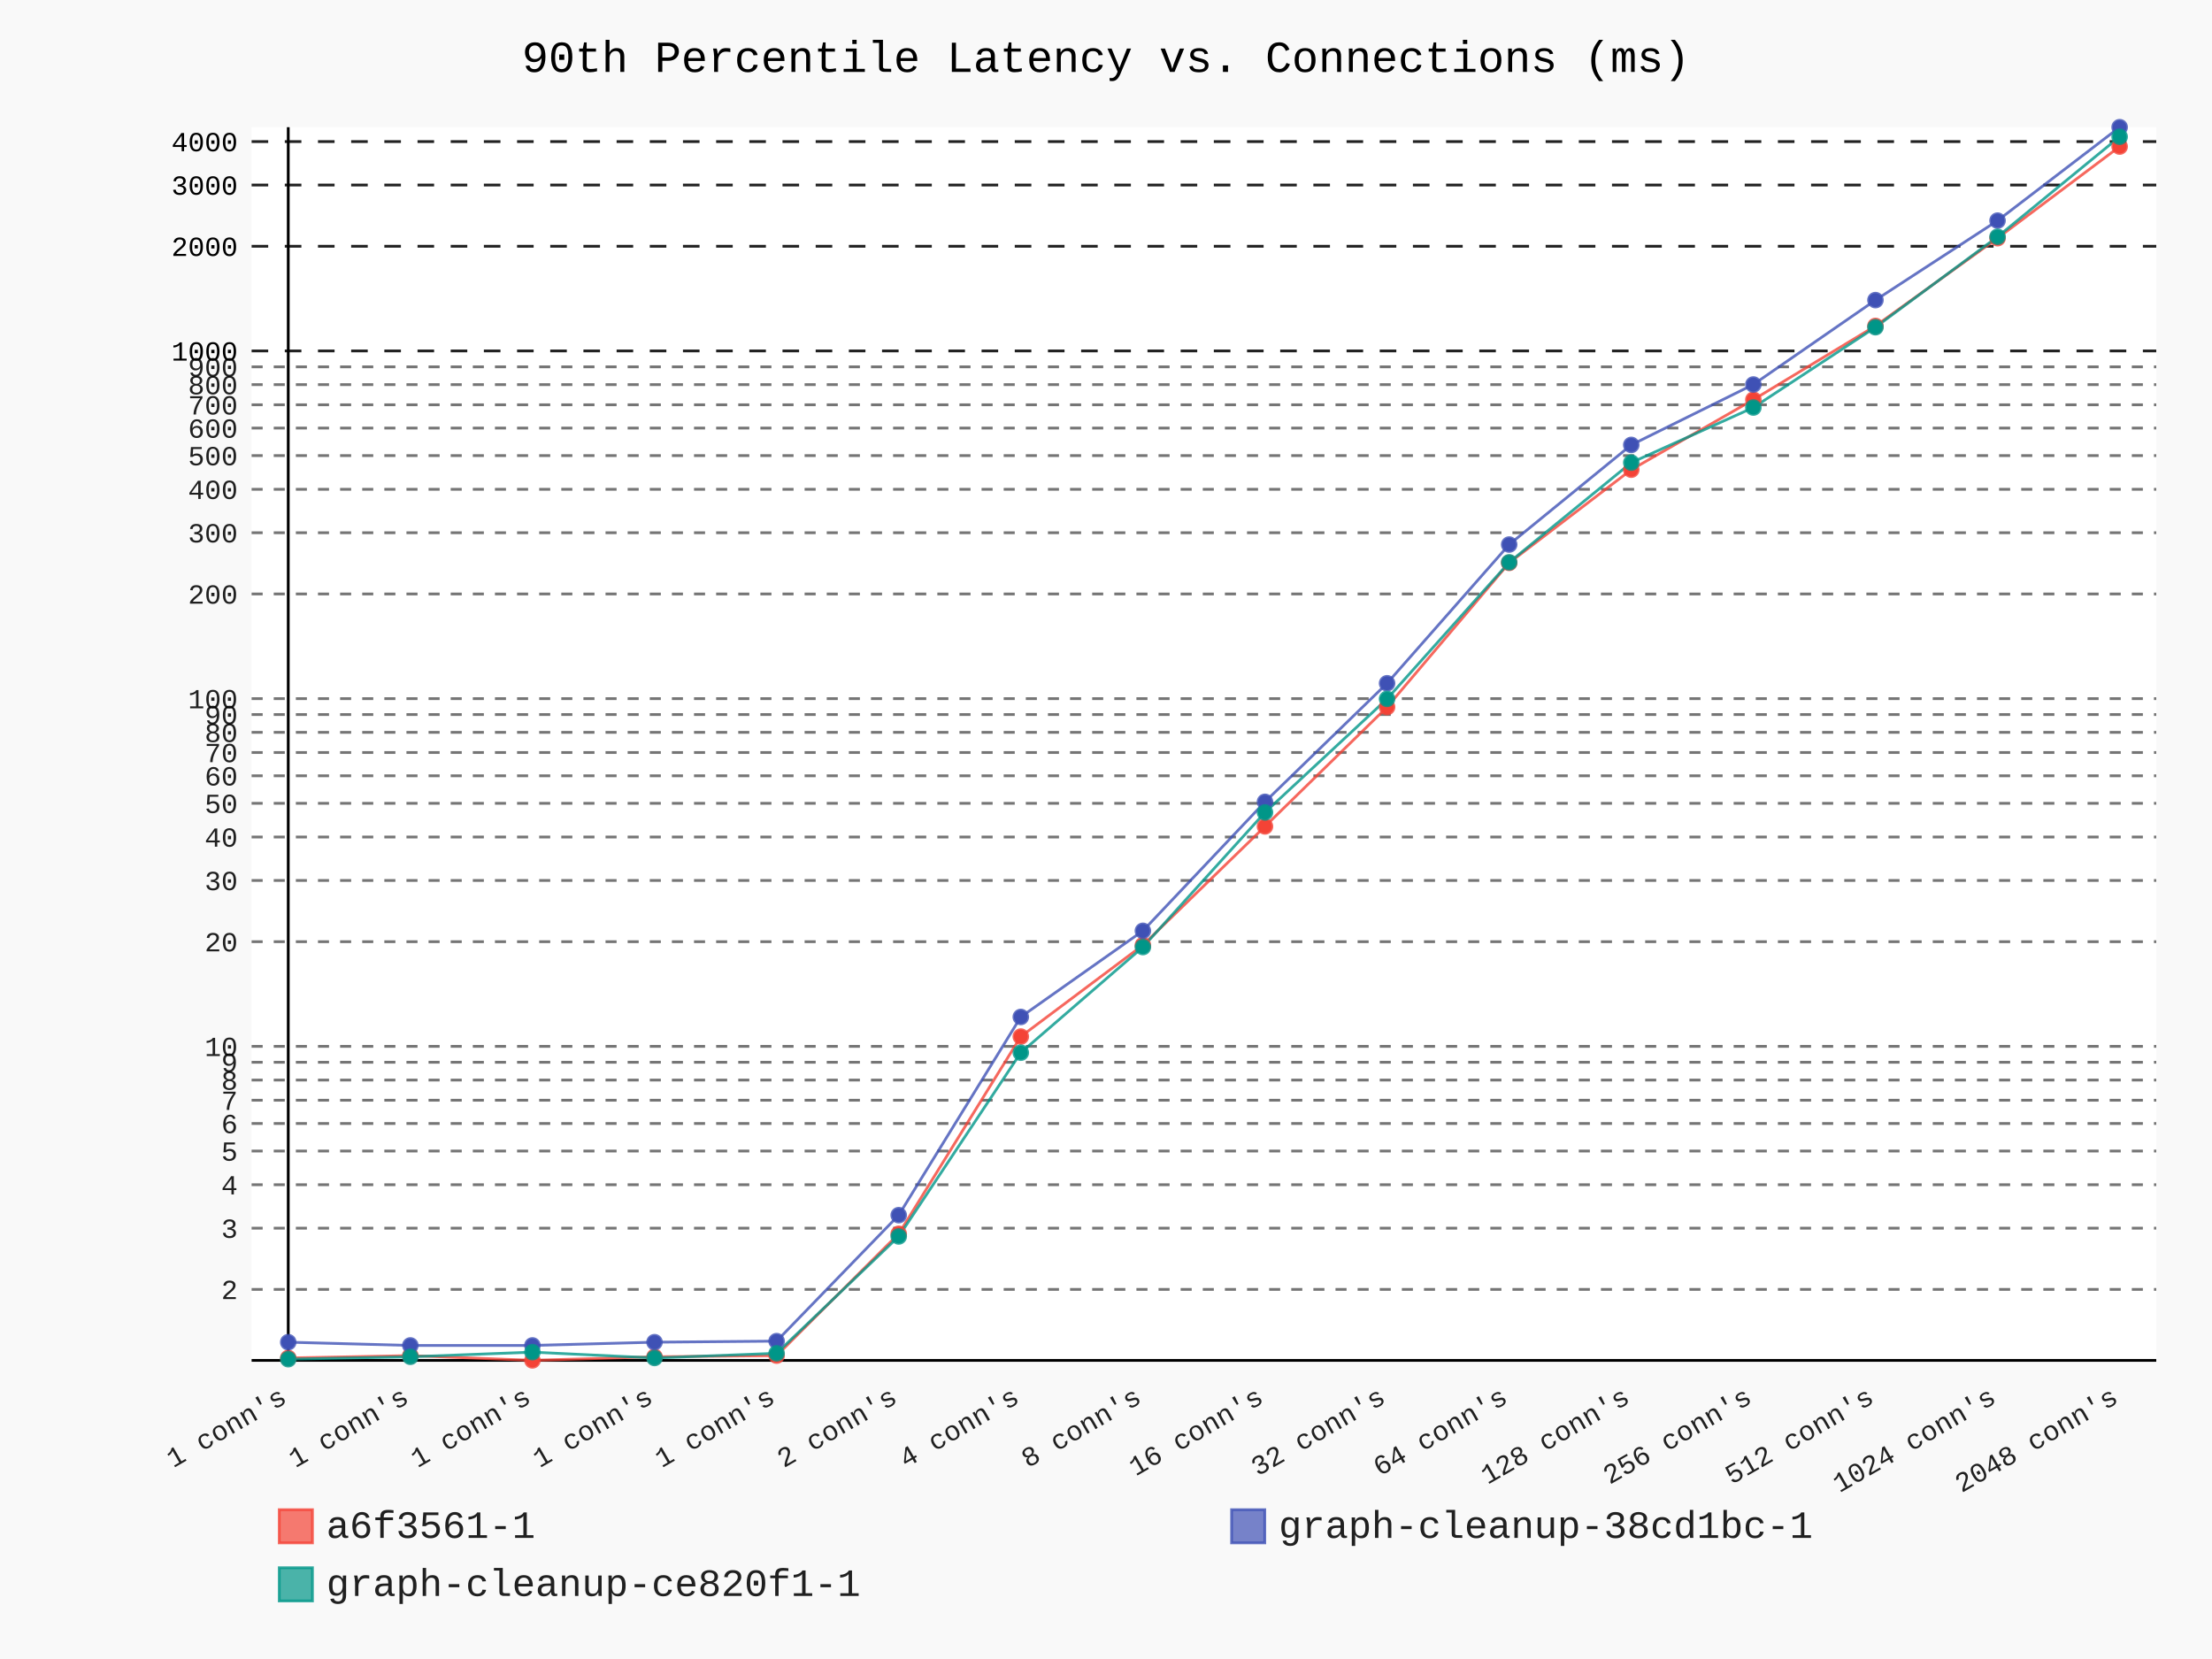
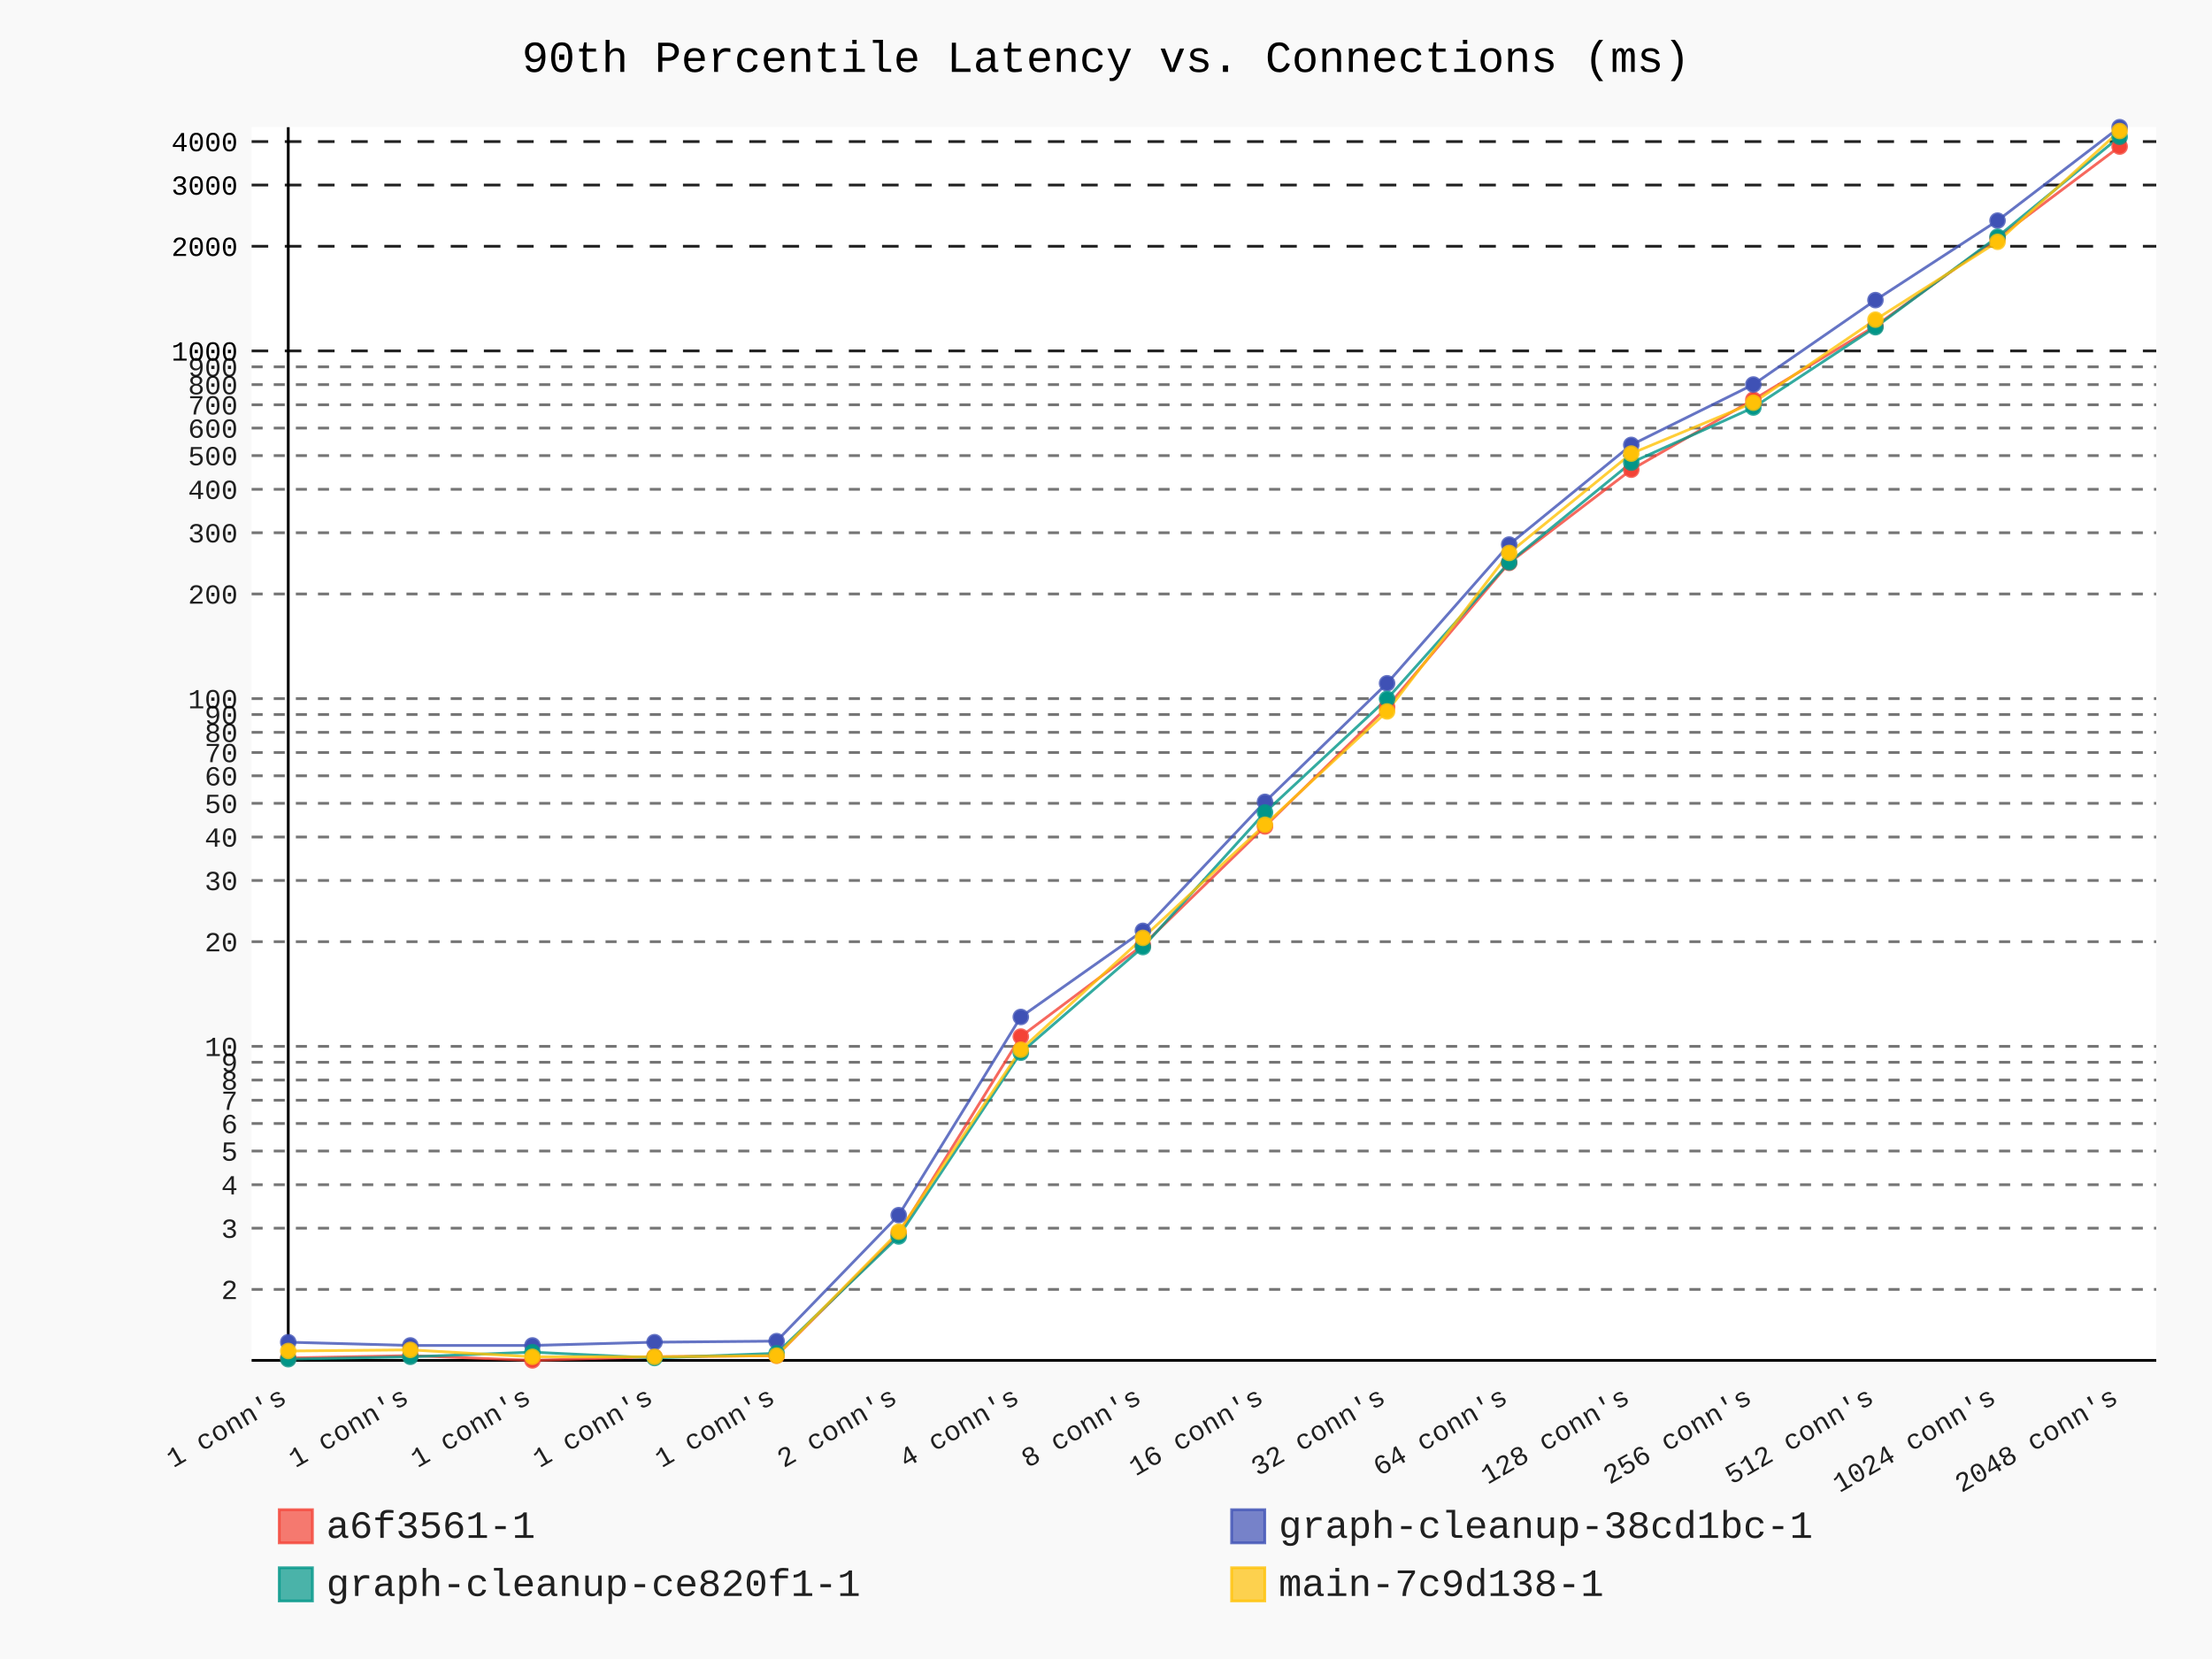
- <svg xmlns="http://www.w3.org/2000/svg" id="chart-1cf984d0-28ab-4f69-8089-fa8768b8200e" class="pygal-chart" viewBox="0 0 800 600">
+ <svg xmlns="http://www.w3.org/2000/svg" id="chart-ae51b921-1eb1-42c2-81cb-cb48e46b5b45" class="pygal-chart" viewBox="0 0 800 600">
  <defs>
-     <style type="text/css">#chart-1cf984d0-28ab-4f69-8089-fa8768b8200e{-webkit-user-select:none;-webkit-font-smoothing:antialiased;font-family:Consolas,"Liberation Mono",Menlo,Courier,monospace}#chart-1cf984d0-28ab-4f69-8089-fa8768b8200e .title{font-family:Consolas,"Liberation Mono",Menlo,Courier,monospace;font-size:16px}#chart-1cf984d0-28ab-4f69-8089-fa8768b8200e .legends .legend text{font-family:Consolas,"Liberation Mono",Menlo,Courier,monospace;font-size:14px}#chart-1cf984d0-28ab-4f69-8089-fa8768b8200e .axis text{font-family:Consolas,"Liberation Mono",Menlo,Courier,monospace;font-size:10px}#chart-1cf984d0-28ab-4f69-8089-fa8768b8200e .axis text.major{font-family:Consolas,"Liberation Mono",Menlo,Courier,monospace;font-size:10px}#chart-1cf984d0-28ab-4f69-8089-fa8768b8200e .text-overlay text.value{font-family:Consolas,"Liberation Mono",Menlo,Courier,monospace;font-size:16px}#chart-1cf984d0-28ab-4f69-8089-fa8768b8200e .text-overlay text.label{font-family:Consolas,"Liberation Mono",Menlo,Courier,monospace;font-size:10px}#chart-1cf984d0-28ab-4f69-8089-fa8768b8200e .tooltip{font-family:Consolas,"Liberation Mono",Menlo,Courier,monospace;font-size:14px}#chart-1cf984d0-28ab-4f69-8089-fa8768b8200e text.no_data{font-family:Consolas,"Liberation Mono",Menlo,Courier,monospace;font-size:64px}
- #chart-1cf984d0-28ab-4f69-8089-fa8768b8200e{background-color:rgba(249,249,249,1)}#chart-1cf984d0-28ab-4f69-8089-fa8768b8200e path,#chart-1cf984d0-28ab-4f69-8089-fa8768b8200e line,#chart-1cf984d0-28ab-4f69-8089-fa8768b8200e rect,#chart-1cf984d0-28ab-4f69-8089-fa8768b8200e circle{-webkit-transition:150ms;-moz-transition:150ms;transition:150ms}#chart-1cf984d0-28ab-4f69-8089-fa8768b8200e .graph &gt; .background{fill:rgba(249,249,249,1)}#chart-1cf984d0-28ab-4f69-8089-fa8768b8200e .plot &gt; .background{fill:rgba(255,255,255,1)}#chart-1cf984d0-28ab-4f69-8089-fa8768b8200e .graph{fill:rgba(0,0,0,.87)}#chart-1cf984d0-28ab-4f69-8089-fa8768b8200e text.no_data{fill:rgba(0,0,0,1)}#chart-1cf984d0-28ab-4f69-8089-fa8768b8200e .title{fill:rgba(0,0,0,1)}#chart-1cf984d0-28ab-4f69-8089-fa8768b8200e .legends .legend text{fill:rgba(0,0,0,.87)}#chart-1cf984d0-28ab-4f69-8089-fa8768b8200e .legends .legend:hover text{fill:rgba(0,0,0,1)}#chart-1cf984d0-28ab-4f69-8089-fa8768b8200e .axis .line{stroke:rgba(0,0,0,1)}#chart-1cf984d0-28ab-4f69-8089-fa8768b8200e .axis .guide.line{stroke:rgba(0,0,0,.54)}#chart-1cf984d0-28ab-4f69-8089-fa8768b8200e .axis .major.line{stroke:rgba(0,0,0,.87)}#chart-1cf984d0-28ab-4f69-8089-fa8768b8200e .axis text.major{fill:rgba(0,0,0,1)}#chart-1cf984d0-28ab-4f69-8089-fa8768b8200e .axis.y .guides:hover .guide.line,#chart-1cf984d0-28ab-4f69-8089-fa8768b8200e .line-graph .axis.x .guides:hover .guide.line,#chart-1cf984d0-28ab-4f69-8089-fa8768b8200e .stackedline-graph .axis.x .guides:hover .guide.line,#chart-1cf984d0-28ab-4f69-8089-fa8768b8200e .xy-graph .axis.x .guides:hover .guide.line{stroke:rgba(0,0,0,1)}#chart-1cf984d0-28ab-4f69-8089-fa8768b8200e .axis .guides:hover text{fill:rgba(0,0,0,1)}#chart-1cf984d0-28ab-4f69-8089-fa8768b8200e .reactive{fill-opacity:.7;stroke-opacity:.8}#chart-1cf984d0-28ab-4f69-8089-fa8768b8200e .ci{stroke:rgba(0,0,0,.87)}#chart-1cf984d0-28ab-4f69-8089-fa8768b8200e .reactive.active,#chart-1cf984d0-28ab-4f69-8089-fa8768b8200e .active .reactive{fill-opacity:.8;stroke-opacity:.9;stroke-width:4}#chart-1cf984d0-28ab-4f69-8089-fa8768b8200e .ci .reactive.active{stroke-width:1.5}#chart-1cf984d0-28ab-4f69-8089-fa8768b8200e .series text{fill:rgba(0,0,0,1)}#chart-1cf984d0-28ab-4f69-8089-fa8768b8200e .tooltip rect{fill:rgba(255,255,255,1);stroke:rgba(0,0,0,1);-webkit-transition:opacity 150ms;-moz-transition:opacity 150ms;transition:opacity 150ms}#chart-1cf984d0-28ab-4f69-8089-fa8768b8200e .tooltip .label{fill:rgba(0,0,0,.87)}#chart-1cf984d0-28ab-4f69-8089-fa8768b8200e .tooltip .label{fill:rgba(0,0,0,.87)}#chart-1cf984d0-28ab-4f69-8089-fa8768b8200e .tooltip .legend{font-size:.8em;fill:rgba(0,0,0,.54)}#chart-1cf984d0-28ab-4f69-8089-fa8768b8200e .tooltip .x_label{font-size:.6em;fill:rgba(0,0,0,1)}#chart-1cf984d0-28ab-4f69-8089-fa8768b8200e .tooltip .xlink{font-size:.5em;text-decoration:underline}#chart-1cf984d0-28ab-4f69-8089-fa8768b8200e .tooltip .value{font-size:1.5em}#chart-1cf984d0-28ab-4f69-8089-fa8768b8200e .bound{font-size:.5em}#chart-1cf984d0-28ab-4f69-8089-fa8768b8200e .max-value{font-size:.75em;fill:rgba(0,0,0,.54)}#chart-1cf984d0-28ab-4f69-8089-fa8768b8200e .map-element{fill:rgba(255,255,255,1);stroke:rgba(0,0,0,.54) !important}#chart-1cf984d0-28ab-4f69-8089-fa8768b8200e .map-element .reactive{fill-opacity:inherit;stroke-opacity:inherit}#chart-1cf984d0-28ab-4f69-8089-fa8768b8200e .color-0,#chart-1cf984d0-28ab-4f69-8089-fa8768b8200e .color-0 a:visited{stroke:#F44336;fill:#F44336}#chart-1cf984d0-28ab-4f69-8089-fa8768b8200e .color-1,#chart-1cf984d0-28ab-4f69-8089-fa8768b8200e .color-1 a:visited{stroke:#3F51B5;fill:#3F51B5}#chart-1cf984d0-28ab-4f69-8089-fa8768b8200e .color-2,#chart-1cf984d0-28ab-4f69-8089-fa8768b8200e .color-2 a:visited{stroke:#009688;fill:#009688}#chart-1cf984d0-28ab-4f69-8089-fa8768b8200e .text-overlay .color-0 text{fill:black}#chart-1cf984d0-28ab-4f69-8089-fa8768b8200e .text-overlay .color-1 text{fill:black}#chart-1cf984d0-28ab-4f69-8089-fa8768b8200e .text-overlay .color-2 text{fill:black}
- #chart-1cf984d0-28ab-4f69-8089-fa8768b8200e text.no_data{text-anchor:middle}#chart-1cf984d0-28ab-4f69-8089-fa8768b8200e .guide.line{fill:none}#chart-1cf984d0-28ab-4f69-8089-fa8768b8200e .centered{text-anchor:middle}#chart-1cf984d0-28ab-4f69-8089-fa8768b8200e .title{text-anchor:middle}#chart-1cf984d0-28ab-4f69-8089-fa8768b8200e .legends .legend text{fill-opacity:1}#chart-1cf984d0-28ab-4f69-8089-fa8768b8200e .axis.x text{text-anchor:middle}#chart-1cf984d0-28ab-4f69-8089-fa8768b8200e .axis.x:not(.web) text[transform]{text-anchor:start}#chart-1cf984d0-28ab-4f69-8089-fa8768b8200e .axis.x:not(.web) text[transform].backwards{text-anchor:end}#chart-1cf984d0-28ab-4f69-8089-fa8768b8200e .axis.y text{text-anchor:end}#chart-1cf984d0-28ab-4f69-8089-fa8768b8200e .axis.y text[transform].backwards{text-anchor:start}#chart-1cf984d0-28ab-4f69-8089-fa8768b8200e .axis.y2 text{text-anchor:start}#chart-1cf984d0-28ab-4f69-8089-fa8768b8200e .axis.y2 text[transform].backwards{text-anchor:end}#chart-1cf984d0-28ab-4f69-8089-fa8768b8200e .axis .guide.line{stroke-dasharray:4,4}#chart-1cf984d0-28ab-4f69-8089-fa8768b8200e .axis .major.guide.line{stroke-dasharray:6,6}#chart-1cf984d0-28ab-4f69-8089-fa8768b8200e .horizontal .axis.y .guide.line,#chart-1cf984d0-28ab-4f69-8089-fa8768b8200e .horizontal .axis.y2 .guide.line,#chart-1cf984d0-28ab-4f69-8089-fa8768b8200e .vertical .axis.x .guide.line{opacity:0}#chart-1cf984d0-28ab-4f69-8089-fa8768b8200e .horizontal .axis.always_show .guide.line,#chart-1cf984d0-28ab-4f69-8089-fa8768b8200e .vertical .axis.always_show .guide.line{opacity:1 !important}#chart-1cf984d0-28ab-4f69-8089-fa8768b8200e .axis.y .guides:hover .guide.line,#chart-1cf984d0-28ab-4f69-8089-fa8768b8200e .axis.y2 .guides:hover .guide.line,#chart-1cf984d0-28ab-4f69-8089-fa8768b8200e .axis.x .guides:hover .guide.line{opacity:1}#chart-1cf984d0-28ab-4f69-8089-fa8768b8200e .axis .guides:hover text{opacity:1}#chart-1cf984d0-28ab-4f69-8089-fa8768b8200e .nofill{fill:none}#chart-1cf984d0-28ab-4f69-8089-fa8768b8200e .subtle-fill{fill-opacity:.2}#chart-1cf984d0-28ab-4f69-8089-fa8768b8200e .dot{stroke-width:1px;fill-opacity:1}#chart-1cf984d0-28ab-4f69-8089-fa8768b8200e .dot.active{stroke-width:5px}#chart-1cf984d0-28ab-4f69-8089-fa8768b8200e .dot.negative{fill:transparent}#chart-1cf984d0-28ab-4f69-8089-fa8768b8200e text,#chart-1cf984d0-28ab-4f69-8089-fa8768b8200e tspan{stroke:none !important}#chart-1cf984d0-28ab-4f69-8089-fa8768b8200e .series text.active{opacity:1}#chart-1cf984d0-28ab-4f69-8089-fa8768b8200e .tooltip rect{fill-opacity:.95;stroke-width:.5}#chart-1cf984d0-28ab-4f69-8089-fa8768b8200e .tooltip text{fill-opacity:1}#chart-1cf984d0-28ab-4f69-8089-fa8768b8200e .showable{visibility:hidden}#chart-1cf984d0-28ab-4f69-8089-fa8768b8200e .showable.shown{visibility:visible}#chart-1cf984d0-28ab-4f69-8089-fa8768b8200e .gauge-background{fill:rgba(229,229,229,1);stroke:none}#chart-1cf984d0-28ab-4f69-8089-fa8768b8200e .bg-lines{stroke:rgba(249,249,249,1);stroke-width:2px}</style>
+     <style type="text/css">#chart-ae51b921-1eb1-42c2-81cb-cb48e46b5b45{-webkit-user-select:none;-webkit-font-smoothing:antialiased;font-family:Consolas,"Liberation Mono",Menlo,Courier,monospace}#chart-ae51b921-1eb1-42c2-81cb-cb48e46b5b45 .title{font-family:Consolas,"Liberation Mono",Menlo,Courier,monospace;font-size:16px}#chart-ae51b921-1eb1-42c2-81cb-cb48e46b5b45 .legends .legend text{font-family:Consolas,"Liberation Mono",Menlo,Courier,monospace;font-size:14px}#chart-ae51b921-1eb1-42c2-81cb-cb48e46b5b45 .axis text{font-family:Consolas,"Liberation Mono",Menlo,Courier,monospace;font-size:10px}#chart-ae51b921-1eb1-42c2-81cb-cb48e46b5b45 .axis text.major{font-family:Consolas,"Liberation Mono",Menlo,Courier,monospace;font-size:10px}#chart-ae51b921-1eb1-42c2-81cb-cb48e46b5b45 .text-overlay text.value{font-family:Consolas,"Liberation Mono",Menlo,Courier,monospace;font-size:16px}#chart-ae51b921-1eb1-42c2-81cb-cb48e46b5b45 .text-overlay text.label{font-family:Consolas,"Liberation Mono",Menlo,Courier,monospace;font-size:10px}#chart-ae51b921-1eb1-42c2-81cb-cb48e46b5b45 .tooltip{font-family:Consolas,"Liberation Mono",Menlo,Courier,monospace;font-size:14px}#chart-ae51b921-1eb1-42c2-81cb-cb48e46b5b45 text.no_data{font-family:Consolas,"Liberation Mono",Menlo,Courier,monospace;font-size:64px}
+ #chart-ae51b921-1eb1-42c2-81cb-cb48e46b5b45{background-color:rgba(249,249,249,1)}#chart-ae51b921-1eb1-42c2-81cb-cb48e46b5b45 path,#chart-ae51b921-1eb1-42c2-81cb-cb48e46b5b45 line,#chart-ae51b921-1eb1-42c2-81cb-cb48e46b5b45 rect,#chart-ae51b921-1eb1-42c2-81cb-cb48e46b5b45 circle{-webkit-transition:150ms;-moz-transition:150ms;transition:150ms}#chart-ae51b921-1eb1-42c2-81cb-cb48e46b5b45 .graph &gt; .background{fill:rgba(249,249,249,1)}#chart-ae51b921-1eb1-42c2-81cb-cb48e46b5b45 .plot &gt; .background{fill:rgba(255,255,255,1)}#chart-ae51b921-1eb1-42c2-81cb-cb48e46b5b45 .graph{fill:rgba(0,0,0,.87)}#chart-ae51b921-1eb1-42c2-81cb-cb48e46b5b45 text.no_data{fill:rgba(0,0,0,1)}#chart-ae51b921-1eb1-42c2-81cb-cb48e46b5b45 .title{fill:rgba(0,0,0,1)}#chart-ae51b921-1eb1-42c2-81cb-cb48e46b5b45 .legends .legend text{fill:rgba(0,0,0,.87)}#chart-ae51b921-1eb1-42c2-81cb-cb48e46b5b45 .legends .legend:hover text{fill:rgba(0,0,0,1)}#chart-ae51b921-1eb1-42c2-81cb-cb48e46b5b45 .axis .line{stroke:rgba(0,0,0,1)}#chart-ae51b921-1eb1-42c2-81cb-cb48e46b5b45 .axis .guide.line{stroke:rgba(0,0,0,.54)}#chart-ae51b921-1eb1-42c2-81cb-cb48e46b5b45 .axis .major.line{stroke:rgba(0,0,0,.87)}#chart-ae51b921-1eb1-42c2-81cb-cb48e46b5b45 .axis text.major{fill:rgba(0,0,0,1)}#chart-ae51b921-1eb1-42c2-81cb-cb48e46b5b45 .axis.y .guides:hover .guide.line,#chart-ae51b921-1eb1-42c2-81cb-cb48e46b5b45 .line-graph .axis.x .guides:hover .guide.line,#chart-ae51b921-1eb1-42c2-81cb-cb48e46b5b45 .stackedline-graph .axis.x .guides:hover .guide.line,#chart-ae51b921-1eb1-42c2-81cb-cb48e46b5b45 .xy-graph .axis.x .guides:hover .guide.line{stroke:rgba(0,0,0,1)}#chart-ae51b921-1eb1-42c2-81cb-cb48e46b5b45 .axis .guides:hover text{fill:rgba(0,0,0,1)}#chart-ae51b921-1eb1-42c2-81cb-cb48e46b5b45 .reactive{fill-opacity:.7;stroke-opacity:.8}#chart-ae51b921-1eb1-42c2-81cb-cb48e46b5b45 .ci{stroke:rgba(0,0,0,.87)}#chart-ae51b921-1eb1-42c2-81cb-cb48e46b5b45 .reactive.active,#chart-ae51b921-1eb1-42c2-81cb-cb48e46b5b45 .active .reactive{fill-opacity:.8;stroke-opacity:.9;stroke-width:4}#chart-ae51b921-1eb1-42c2-81cb-cb48e46b5b45 .ci .reactive.active{stroke-width:1.5}#chart-ae51b921-1eb1-42c2-81cb-cb48e46b5b45 .series text{fill:rgba(0,0,0,1)}#chart-ae51b921-1eb1-42c2-81cb-cb48e46b5b45 .tooltip rect{fill:rgba(255,255,255,1);stroke:rgba(0,0,0,1);-webkit-transition:opacity 150ms;-moz-transition:opacity 150ms;transition:opacity 150ms}#chart-ae51b921-1eb1-42c2-81cb-cb48e46b5b45 .tooltip .label{fill:rgba(0,0,0,.87)}#chart-ae51b921-1eb1-42c2-81cb-cb48e46b5b45 .tooltip .label{fill:rgba(0,0,0,.87)}#chart-ae51b921-1eb1-42c2-81cb-cb48e46b5b45 .tooltip .legend{font-size:.8em;fill:rgba(0,0,0,.54)}#chart-ae51b921-1eb1-42c2-81cb-cb48e46b5b45 .tooltip .x_label{font-size:.6em;fill:rgba(0,0,0,1)}#chart-ae51b921-1eb1-42c2-81cb-cb48e46b5b45 .tooltip .xlink{font-size:.5em;text-decoration:underline}#chart-ae51b921-1eb1-42c2-81cb-cb48e46b5b45 .tooltip .value{font-size:1.5em}#chart-ae51b921-1eb1-42c2-81cb-cb48e46b5b45 .bound{font-size:.5em}#chart-ae51b921-1eb1-42c2-81cb-cb48e46b5b45 .max-value{font-size:.75em;fill:rgba(0,0,0,.54)}#chart-ae51b921-1eb1-42c2-81cb-cb48e46b5b45 .map-element{fill:rgba(255,255,255,1);stroke:rgba(0,0,0,.54) !important}#chart-ae51b921-1eb1-42c2-81cb-cb48e46b5b45 .map-element .reactive{fill-opacity:inherit;stroke-opacity:inherit}#chart-ae51b921-1eb1-42c2-81cb-cb48e46b5b45 .color-0,#chart-ae51b921-1eb1-42c2-81cb-cb48e46b5b45 .color-0 a:visited{stroke:#F44336;fill:#F44336}#chart-ae51b921-1eb1-42c2-81cb-cb48e46b5b45 .color-1,#chart-ae51b921-1eb1-42c2-81cb-cb48e46b5b45 .color-1 a:visited{stroke:#3F51B5;fill:#3F51B5}#chart-ae51b921-1eb1-42c2-81cb-cb48e46b5b45 .color-2,#chart-ae51b921-1eb1-42c2-81cb-cb48e46b5b45 .color-2 a:visited{stroke:#009688;fill:#009688}#chart-ae51b921-1eb1-42c2-81cb-cb48e46b5b45 .color-3,#chart-ae51b921-1eb1-42c2-81cb-cb48e46b5b45 .color-3 a:visited{stroke:#FFC107;fill:#FFC107}#chart-ae51b921-1eb1-42c2-81cb-cb48e46b5b45 .text-overlay .color-0 text{fill:black}#chart-ae51b921-1eb1-42c2-81cb-cb48e46b5b45 .text-overlay .color-1 text{fill:black}#chart-ae51b921-1eb1-42c2-81cb-cb48e46b5b45 .text-overlay .color-2 text{fill:black}#chart-ae51b921-1eb1-42c2-81cb-cb48e46b5b45 .text-overlay .color-3 text{fill:black}
+ #chart-ae51b921-1eb1-42c2-81cb-cb48e46b5b45 text.no_data{text-anchor:middle}#chart-ae51b921-1eb1-42c2-81cb-cb48e46b5b45 .guide.line{fill:none}#chart-ae51b921-1eb1-42c2-81cb-cb48e46b5b45 .centered{text-anchor:middle}#chart-ae51b921-1eb1-42c2-81cb-cb48e46b5b45 .title{text-anchor:middle}#chart-ae51b921-1eb1-42c2-81cb-cb48e46b5b45 .legends .legend text{fill-opacity:1}#chart-ae51b921-1eb1-42c2-81cb-cb48e46b5b45 .axis.x text{text-anchor:middle}#chart-ae51b921-1eb1-42c2-81cb-cb48e46b5b45 .axis.x:not(.web) text[transform]{text-anchor:start}#chart-ae51b921-1eb1-42c2-81cb-cb48e46b5b45 .axis.x:not(.web) text[transform].backwards{text-anchor:end}#chart-ae51b921-1eb1-42c2-81cb-cb48e46b5b45 .axis.y text{text-anchor:end}#chart-ae51b921-1eb1-42c2-81cb-cb48e46b5b45 .axis.y text[transform].backwards{text-anchor:start}#chart-ae51b921-1eb1-42c2-81cb-cb48e46b5b45 .axis.y2 text{text-anchor:start}#chart-ae51b921-1eb1-42c2-81cb-cb48e46b5b45 .axis.y2 text[transform].backwards{text-anchor:end}#chart-ae51b921-1eb1-42c2-81cb-cb48e46b5b45 .axis .guide.line{stroke-dasharray:4,4}#chart-ae51b921-1eb1-42c2-81cb-cb48e46b5b45 .axis .major.guide.line{stroke-dasharray:6,6}#chart-ae51b921-1eb1-42c2-81cb-cb48e46b5b45 .horizontal .axis.y .guide.line,#chart-ae51b921-1eb1-42c2-81cb-cb48e46b5b45 .horizontal .axis.y2 .guide.line,#chart-ae51b921-1eb1-42c2-81cb-cb48e46b5b45 .vertical .axis.x .guide.line{opacity:0}#chart-ae51b921-1eb1-42c2-81cb-cb48e46b5b45 .horizontal .axis.always_show .guide.line,#chart-ae51b921-1eb1-42c2-81cb-cb48e46b5b45 .vertical .axis.always_show .guide.line{opacity:1 !important}#chart-ae51b921-1eb1-42c2-81cb-cb48e46b5b45 .axis.y .guides:hover .guide.line,#chart-ae51b921-1eb1-42c2-81cb-cb48e46b5b45 .axis.y2 .guides:hover .guide.line,#chart-ae51b921-1eb1-42c2-81cb-cb48e46b5b45 .axis.x .guides:hover .guide.line{opacity:1}#chart-ae51b921-1eb1-42c2-81cb-cb48e46b5b45 .axis .guides:hover text{opacity:1}#chart-ae51b921-1eb1-42c2-81cb-cb48e46b5b45 .nofill{fill:none}#chart-ae51b921-1eb1-42c2-81cb-cb48e46b5b45 .subtle-fill{fill-opacity:.2}#chart-ae51b921-1eb1-42c2-81cb-cb48e46b5b45 .dot{stroke-width:1px;fill-opacity:1}#chart-ae51b921-1eb1-42c2-81cb-cb48e46b5b45 .dot.active{stroke-width:5px}#chart-ae51b921-1eb1-42c2-81cb-cb48e46b5b45 .dot.negative{fill:transparent}#chart-ae51b921-1eb1-42c2-81cb-cb48e46b5b45 text,#chart-ae51b921-1eb1-42c2-81cb-cb48e46b5b45 tspan{stroke:none !important}#chart-ae51b921-1eb1-42c2-81cb-cb48e46b5b45 .series text.active{opacity:1}#chart-ae51b921-1eb1-42c2-81cb-cb48e46b5b45 .tooltip rect{fill-opacity:.95;stroke-width:.5}#chart-ae51b921-1eb1-42c2-81cb-cb48e46b5b45 .tooltip text{fill-opacity:1}#chart-ae51b921-1eb1-42c2-81cb-cb48e46b5b45 .showable{visibility:hidden}#chart-ae51b921-1eb1-42c2-81cb-cb48e46b5b45 .showable.shown{visibility:visible}#chart-ae51b921-1eb1-42c2-81cb-cb48e46b5b45 .gauge-background{fill:rgba(229,229,229,1);stroke:none}#chart-ae51b921-1eb1-42c2-81cb-cb48e46b5b45 .bg-lines{stroke:rgba(249,249,249,1);stroke-width:2px}</style>
  </defs>
  <g class="graph line-graph vertical">
    <rect x="0" y="0" width="800" height="600" class="background" />
    <g transform="translate(91, 46)" class="plot">
      <rect x="0" y="0" width="688.842" height="446.0" class="background" />
      <g class="axis y always_show">
        <path d="M0 446 h688.842" class="line" />
        <g class="logarithmic guides">
          <path d="M0 420.331 h688.842" class="guide line" />
          <text x="-5" y="423.831" class="">2</text>
        </g>
        <g class="logarithmic guides">
          <path d="M0 398.186 h688.842" class="guide line" />
          <text x="-5" y="401.686" class="">3</text>
        </g>
        <g class="logarithmic guides">
          <path d="M0 382.474 h688.842" class="guide line" />
          <text x="-5" y="385.974" class="">4</text>
        </g>
        <g class="logarithmic guides">
          <path d="M0 370.287 h688.842" class="guide line" />
          <text x="-5" y="373.787" class="">5</text>
        </g>
        <g class="logarithmic guides">
          <path d="M0 360.33 h688.842" class="guide line" />
          <text x="-5" y="363.83" class="">6</text>
        </g>
        <g class="logarithmic guides">
          <path d="M0 351.911 h688.842" class="guide line" />
          <text x="-5" y="355.411" class="">7</text>
        </g>
        <g class="logarithmic guides">
          <path d="M0 344.618 h688.842" class="guide line" />
          <text x="-5" y="348.118" class="">8</text>
        </g>
        <g class="logarithmic guides">
          <path d="M0 338.185 h688.842" class="guide line" />
          <text x="-5" y="341.685" class="">9</text>
        </g>
        <g class="logarithmic guides">
          <path d="M0 332.431 h688.842" class="guide line" />
          <text x="-5" y="335.931" class="">10</text>
        </g>
        <g class="logarithmic guides">
          <path d="M0 294.574 h688.842" class="guide line" />
          <text x="-5" y="298.074" class="">20</text>
        </g>
        <g class="logarithmic guides">
          <path d="M0 272.43 h688.842" class="guide line" />
          <text x="-5" y="275.93" class="">30</text>
        </g>
        <g class="logarithmic guides">
          <path d="M0 256.718 h688.842" class="guide line" />
          <text x="-5" y="260.218" class="">40</text>
        </g>
        <g class="logarithmic guides">
          <path d="M0 244.531 h688.842" class="guide line" />
          <text x="-5" y="248.031" class="">50</text>
        </g>
        <g class="logarithmic guides">
          <path d="M0 234.573 h688.842" class="guide line" />
          <text x="-5" y="238.073" class="">60</text>
        </g>
        <g class="logarithmic guides">
          <path d="M0 226.154 h688.842" class="guide line" />
          <text x="-5" y="229.654" class="">70</text>
        </g>
        <g class="logarithmic guides">
          <path d="M0 218.862 h688.842" class="guide line" />
          <text x="-5" y="222.362" class="">80</text>
        </g>
        <g class="logarithmic guides">
          <path d="M0 212.429 h688.842" class="guide line" />
          <text x="-5" y="215.929" class="">90</text>
        </g>
        <g class="logarithmic guides">
          <path d="M0 206.674 h688.842" class="guide line" />
          <text x="-5" y="210.174" class="">100</text>
        </g>
        <g class="logarithmic guides">
          <path d="M0 168.818 h688.842" class="guide line" />
          <text x="-5" y="172.318" class="">200</text>
        </g>
        <g class="logarithmic guides">
          <path d="M0 146.673 h688.842" class="guide line" />
          <text x="-5" y="150.173" class="">300</text>
        </g>
        <g class="logarithmic guides">
          <path d="M0 130.962 h688.842" class="guide line" />
          <text x="-5" y="134.462" class="">400</text>
        </g>
        <g class="logarithmic guides">
          <path d="M0 118.775 h688.842" class="guide line" />
          <text x="-5" y="122.275" class="">500</text>
        </g>
        <g class="logarithmic guides">
          <path d="M0 108.817 h688.842" class="guide line" />
          <text x="-5" y="112.317" class="">600</text>
        </g>
        <g class="logarithmic guides">
          <path d="M0 100.398 h688.842" class="guide line" />
          <text x="-5" y="103.898" class="">700</text>
        </g>
        <g class="logarithmic guides">
          <path d="M0 93.105 h688.842" class="guide line" />
          <text x="-5" y="96.605" class="">800</text>
        </g>
        <g class="logarithmic guides">
          <path d="M0 86.673 h688.842" class="guide line" />
          <text x="-5" y="90.173" class="">900</text>
        </g>
        <g class="logarithmic guides">
          <path d="M0 80.918 h688.842" class="major guide line" />
          <text x="-5" y="84.418" class="major">1000</text>
        </g>
        <g class="logarithmic guides">
          <path d="M0 43.062 h688.842" class="major guide line" />
          <text x="-5" y="46.562" class="major">2000</text>
        </g>
        <g class="logarithmic guides">
          <path d="M0 20.917 h688.842" class="major guide line" />
          <text x="-5" y="24.417" class="major">3000</text>
        </g>
        <g class="logarithmic guides">
          <path d="M0 5.205 h688.842" class="major guide line" />
          <text x="-5" y="8.705" class="major">4000</text>
        </g>
      </g>
      <g class="axis x">
        <g class="guides">
          <path d="M13.247 0 v446" class="line" />
          <text x="13.247" y="461.0" class="backwards" transform="rotate(330 13.24697 461)">1 conn's</text>
        </g>
        <g class="guides">
          <path d="M57.404 0 v446" class="guide line" />
          <text x="57.404" y="461.0" class="backwards" transform="rotate(330 57.40353 461)">1 conn's</text>
        </g>
        <g class="guides">
          <path d="M101.56 0 v446" class="guide line" />
          <text x="101.56" y="461.0" class="backwards" transform="rotate(330 101.5601 461)">1 conn's</text>
        </g>
        <g class="guides">
          <path d="M145.717 0 v446" class="guide line" />
          <text x="145.717" y="461.0" class="backwards" transform="rotate(330 145.7166 461)">1 conn's</text>
        </g>
        <g class="guides">
          <path d="M189.873 0 v446" class="guide line" />
          <text x="189.873" y="461.0" class="backwards" transform="rotate(330 189.8732 461)">1 conn's</text>
        </g>
        <g class="guides">
          <path d="M234.03 0 v446" class="guide line" />
          <text x="234.03" y="461.0" class="backwards" transform="rotate(330 234.0298 461)">2 conn's</text>
        </g>
        <g class="guides">
          <path d="M278.186 0 v446" class="guide line" />
          <text x="278.186" y="461.0" class="backwards" transform="rotate(330 278.1863 461)">4 conn's</text>
        </g>
        <g class="guides">
          <path d="M322.343 0 v446" class="guide line" />
          <text x="322.343" y="461.0" class="backwards" transform="rotate(330 322.3429 461)">8 conn's</text>
        </g>
        <g class="guides">
          <path d="M366.499 0 v446" class="guide line" />
          <text x="366.499" y="461.0" class="backwards" transform="rotate(330 366.4994 461)">16 conn's</text>
        </g>
        <g class="guides">
          <path d="M410.656 0 v446" class="guide line" />
          <text x="410.656" y="461.0" class="backwards" transform="rotate(330 410.656 461)">32 conn's</text>
        </g>
        <g class="guides">
          <path d="M454.813 0 v446" class="guide line" />
          <text x="454.813" y="461.0" class="backwards" transform="rotate(330 454.8126 461)">64 conn's</text>
        </g>
        <g class="guides">
          <path d="M498.969 0 v446" class="guide line" />
          <text x="498.969" y="461.0" class="backwards" transform="rotate(330 498.9691 461)">128 conn's</text>
        </g>
        <g class="guides">
          <path d="M543.126 0 v446" class="guide line" />
          <text x="543.126" y="461.0" class="backwards" transform="rotate(330 543.1257 461)">256 conn's</text>
        </g>
        <g class="guides">
          <path d="M587.282 0 v446" class="guide line" />
          <text x="587.282" y="461.0" class="backwards" transform="rotate(330 587.2822 461)">512 conn's</text>
        </g>
        <g class="guides">
          <path d="M631.439 0 v446" class="guide line" />
          <text x="631.439" y="461.0" class="backwards" transform="rotate(330 631.4388 461)">1024 conn's</text>
        </g>
        <g class="guides">
          <path d="M675.595 0 v446" class="guide line" />
          <text x="675.595" y="461.0" class="backwards" transform="rotate(330 675.5954 461)">2048 conn's</text>
        </g>
      </g>
      <g class="series serie-0 color-0">
        <path d="M13.247 445.133 L57.404 444.28 101.56 446 145.717 444.705 189.873 444.28 234.03 400.226 278.186 328.889 322.343 295.817 366.499 252.883 410.656 209.729 454.813 157.567 498.969 123.874 543.126 98.546 587.282 71.879 631.439 40.138 675.595 7.01" class="line reactive nofill" />
      </g>
      <g class="series serie-1 color-1">
        <path d="M13.247 439.422 L57.404 440.596 101.56 440.596 145.717 439.422 189.873 439.036 234.03 393.479 278.186 321.795 322.343 290.65 366.499 243.998 410.656 201.118 454.813 150.941 498.969 114.912 543.126 93.061 587.282 62.542 631.439 33.791 675.595 0" class="line reactive nofill" />
      </g>
      <g class="series serie-2 color-2">
        <path d="M13.247 445.565 L57.404 444.705 101.56 443.024 145.717 445.133 189.873 443.439 234.03 401.179 278.186 334.717 322.343 296.52 366.499 247.817 410.656 206.751 454.813 157.374 498.969 121.317 543.126 101.391 587.282 72.343 631.439 39.622 675.595 3.459" class="line reactive nofill" />
      </g>
+       <g class="series serie-3 color-3">
+         <path d="M13.247 442.612 L57.404 442.203 101.56 444.705 145.717 444.705 189.873 444.28 234.03 399.476 278.186 333.646 322.343 293.199 366.499 252.275 410.656 211.294 454.813 153.985 498.969 118.042 543.126 99.644 587.282 69.612 631.439 41.447 675.595 1.383" class="line reactive nofill" />
+       </g>
    </g>
    <g class="titles">
      <text x="400.0" y="26" class="title plot_title">90th Percentile Latency vs. Connections (ms)</text>
    </g>
    <g transform="translate(91, 46)" class="plot overlay">
      <g class="series serie-0 color-0">
        <g class="dots">
          <circle cx="13.247" cy="445.133" r="2.5" class="dot reactive tooltip-trigger" />
        </g>
        <g class="dots">
          <circle cx="57.404" cy="444.28" r="2.5" class="dot reactive tooltip-trigger" />
        </g>
        <g class="dots">
          <circle cx="101.56" cy="446.0" r="2.5" class="dot reactive tooltip-trigger" />
        </g>
        <g class="dots">
          <circle cx="145.717" cy="444.705" r="2.5" class="dot reactive tooltip-trigger" />
        </g>
        <g class="dots">
          <circle cx="189.873" cy="444.28" r="2.5" class="dot reactive tooltip-trigger" />
        </g>
        <g class="dots">
          <circle cx="234.03" cy="400.226" r="2.5" class="dot reactive tooltip-trigger" />
        </g>
        <g class="dots">
          <circle cx="278.186" cy="328.889" r="2.5" class="dot reactive tooltip-trigger" />
        </g>
        <g class="dots">
          <circle cx="322.343" cy="295.817" r="2.5" class="dot reactive tooltip-trigger" />
        </g>
        <g class="dots">
          <circle cx="366.499" cy="252.883" r="2.5" class="dot reactive tooltip-trigger" />
        </g>
        <g class="dots">
          <circle cx="410.656" cy="209.729" r="2.5" class="dot reactive tooltip-trigger" />
        </g>
        <g class="dots">
          <circle cx="454.813" cy="157.567" r="2.5" class="dot reactive tooltip-trigger" />
        </g>
        <g class="dots">
          <circle cx="498.969" cy="123.874" r="2.5" class="dot reactive tooltip-trigger" />
        </g>
        <g class="dots">
          <circle cx="543.126" cy="98.546" r="2.5" class="dot reactive tooltip-trigger" />
        </g>
        <g class="dots">
          <circle cx="587.282" cy="71.879" r="2.5" class="dot reactive tooltip-trigger" />
        </g>
        <g class="dots">
          <circle cx="631.439" cy="40.138" r="2.5" class="dot reactive tooltip-trigger" />
        </g>
        <g class="dots">
          <circle cx="675.595" cy="7.01" r="2.5" class="dot reactive tooltip-trigger" />
        </g>
      </g>
      <g class="series serie-1 color-1">
        <g class="dots">
          <circle cx="13.247" cy="439.422" r="2.5" class="dot reactive tooltip-trigger" />
        </g>
        <g class="dots">
          <circle cx="57.404" cy="440.596" r="2.5" class="dot reactive tooltip-trigger" />
        </g>
        <g class="dots">
          <circle cx="101.56" cy="440.596" r="2.5" class="dot reactive tooltip-trigger" />
        </g>
        <g class="dots">
          <circle cx="145.717" cy="439.422" r="2.5" class="dot reactive tooltip-trigger" />
        </g>
        <g class="dots">
          <circle cx="189.873" cy="439.036" r="2.5" class="dot reactive tooltip-trigger" />
        </g>
        <g class="dots">
          <circle cx="234.03" cy="393.479" r="2.5" class="dot reactive tooltip-trigger" />
        </g>
        <g class="dots">
          <circle cx="278.186" cy="321.795" r="2.5" class="dot reactive tooltip-trigger" />
        </g>
        <g class="dots">
          <circle cx="322.343" cy="290.65" r="2.5" class="dot reactive tooltip-trigger" />
        </g>
        <g class="dots">
          <circle cx="366.499" cy="243.998" r="2.5" class="dot reactive tooltip-trigger" />
        </g>
        <g class="dots">
          <circle cx="410.656" cy="201.118" r="2.5" class="dot reactive tooltip-trigger" />
        </g>
        <g class="dots">
          <circle cx="454.813" cy="150.941" r="2.5" class="dot reactive tooltip-trigger" />
        </g>
        <g class="dots">
          <circle cx="498.969" cy="114.912" r="2.5" class="dot reactive tooltip-trigger" />
        </g>
        <g class="dots">
          <circle cx="543.126" cy="93.061" r="2.5" class="dot reactive tooltip-trigger" />
        </g>
        <g class="dots">
          <circle cx="587.282" cy="62.542" r="2.5" class="dot reactive tooltip-trigger" />
        </g>
        <g class="dots">
          <circle cx="631.439" cy="33.791" r="2.5" class="dot reactive tooltip-trigger" />
        </g>
        <g class="dots">
          <circle cx="675.595" cy="0.0" r="2.5" class="dot reactive tooltip-trigger" />
        </g>
      </g>
      <g class="series serie-2 color-2">
        <g class="dots">
          <circle cx="13.247" cy="445.565" r="2.5" class="dot reactive tooltip-trigger" />
        </g>
        <g class="dots">
          <circle cx="57.404" cy="444.705" r="2.5" class="dot reactive tooltip-trigger" />
        </g>
        <g class="dots">
          <circle cx="101.56" cy="443.024" r="2.5" class="dot reactive tooltip-trigger" />
        </g>
        <g class="dots">
          <circle cx="145.717" cy="445.133" r="2.5" class="dot reactive tooltip-trigger" />
        </g>
        <g class="dots">
          <circle cx="189.873" cy="443.439" r="2.5" class="dot reactive tooltip-trigger" />
        </g>
        <g class="dots">
          <circle cx="234.03" cy="401.179" r="2.5" class="dot reactive tooltip-trigger" />
        </g>
        <g class="dots">
          <circle cx="278.186" cy="334.717" r="2.5" class="dot reactive tooltip-trigger" />
        </g>
        <g class="dots">
          <circle cx="322.343" cy="296.52" r="2.5" class="dot reactive tooltip-trigger" />
        </g>
        <g class="dots">
          <circle cx="366.499" cy="247.817" r="2.5" class="dot reactive tooltip-trigger" />
        </g>
        <g class="dots">
          <circle cx="410.656" cy="206.751" r="2.5" class="dot reactive tooltip-trigger" />
        </g>
        <g class="dots">
          <circle cx="454.813" cy="157.374" r="2.5" class="dot reactive tooltip-trigger" />
        </g>
        <g class="dots">
          <circle cx="498.969" cy="121.317" r="2.5" class="dot reactive tooltip-trigger" />
        </g>
        <g class="dots">
          <circle cx="543.126" cy="101.391" r="2.5" class="dot reactive tooltip-trigger" />
        </g>
        <g class="dots">
          <circle cx="587.282" cy="72.343" r="2.5" class="dot reactive tooltip-trigger" />
        </g>
        <g class="dots">
          <circle cx="631.439" cy="39.622" r="2.5" class="dot reactive tooltip-trigger" />
        </g>
        <g class="dots">
          <circle cx="675.595" cy="3.459" r="2.5" class="dot reactive tooltip-trigger" />
+         </g>
+       </g>
+       <g class="series serie-3 color-3">
+         <g class="dots">
+           <circle cx="13.247" cy="442.612" r="2.5" class="dot reactive tooltip-trigger" />
+         </g>
+         <g class="dots">
+           <circle cx="57.404" cy="442.203" r="2.5" class="dot reactive tooltip-trigger" />
+         </g>
+         <g class="dots">
+           <circle cx="101.56" cy="444.705" r="2.5" class="dot reactive tooltip-trigger" />
+         </g>
+         <g class="dots">
+           <circle cx="145.717" cy="444.705" r="2.5" class="dot reactive tooltip-trigger" />
+         </g>
+         <g class="dots">
+           <circle cx="189.873" cy="444.28" r="2.5" class="dot reactive tooltip-trigger" />
+         </g>
+         <g class="dots">
+           <circle cx="234.03" cy="399.476" r="2.5" class="dot reactive tooltip-trigger" />
+         </g>
+         <g class="dots">
+           <circle cx="278.186" cy="333.646" r="2.5" class="dot reactive tooltip-trigger" />
+         </g>
+         <g class="dots">
+           <circle cx="322.343" cy="293.199" r="2.5" class="dot reactive tooltip-trigger" />
+         </g>
+         <g class="dots">
+           <circle cx="366.499" cy="252.275" r="2.5" class="dot reactive tooltip-trigger" />
+         </g>
+         <g class="dots">
+           <circle cx="410.656" cy="211.294" r="2.5" class="dot reactive tooltip-trigger" />
+         </g>
+         <g class="dots">
+           <circle cx="454.813" cy="153.985" r="2.5" class="dot reactive tooltip-trigger" />
+         </g>
+         <g class="dots">
+           <circle cx="498.969" cy="118.042" r="2.5" class="dot reactive tooltip-trigger" />
+         </g>
+         <g class="dots">
+           <circle cx="543.126" cy="99.644" r="2.5" class="dot reactive tooltip-trigger" />
+         </g>
+         <g class="dots">
+           <circle cx="587.282" cy="69.612" r="2.5" class="dot reactive tooltip-trigger" />
+         </g>
+         <g class="dots">
+           <circle cx="631.439" cy="41.447" r="2.5" class="dot reactive tooltip-trigger" />
+         </g>
+         <g class="dots">
+           <circle cx="675.595" cy="1.383" r="2.5" class="dot reactive tooltip-trigger" />
        </g>
      </g>
    </g>
    <g transform="translate(91, 46)" class="plot text-overlay">
      <g class="series serie-0 color-0" />
      <g class="series serie-1 color-1" />
      <g class="series serie-2 color-2" />
+       <g class="series serie-3 color-3" />
    </g>
    <g transform="translate(91, 46)" class="plot tooltip-overlay">
      <g transform="translate(0 0)" style="opacity: 0" class="tooltip">
        <rect rx="0" ry="0" width="0" height="0" class="tooltip-box" />
        <g class="text" />
      </g>
    </g>
    <g transform="translate(101, 545)" class="legends">
      <g id="activate-serie-0" class="legend reactive activate-serie">
        <rect x="0.0" y="1.0" width="12" height="12" class="color-0 reactive" />
        <text x="17.0" y="11.2">a6f3561-1</text>
      </g>
      <g id="activate-serie-1" class="legend reactive activate-serie">
        <rect x="344.421" y="1.0" width="12" height="12" class="color-1 reactive" />
        <text x="361.421" y="11.2">graph-cleanup-38cd1bc-1</text>
      </g>
      <g id="activate-serie-2" class="legend reactive activate-serie">
        <rect x="0.0" y="22.0" width="12" height="12" class="color-2 reactive" />
        <text x="17.0" y="32.2">graph-cleanup-ce820f1-1</text>
      </g>
+       <g id="activate-serie-3" class="legend reactive activate-serie">
+         <rect x="344.421" y="22.0" width="12" height="12" class="color-3 reactive" />
+         <text x="361.421" y="32.2">main-7c9d138-1</text>
+       </g>
    </g>
  </g>
</svg>
